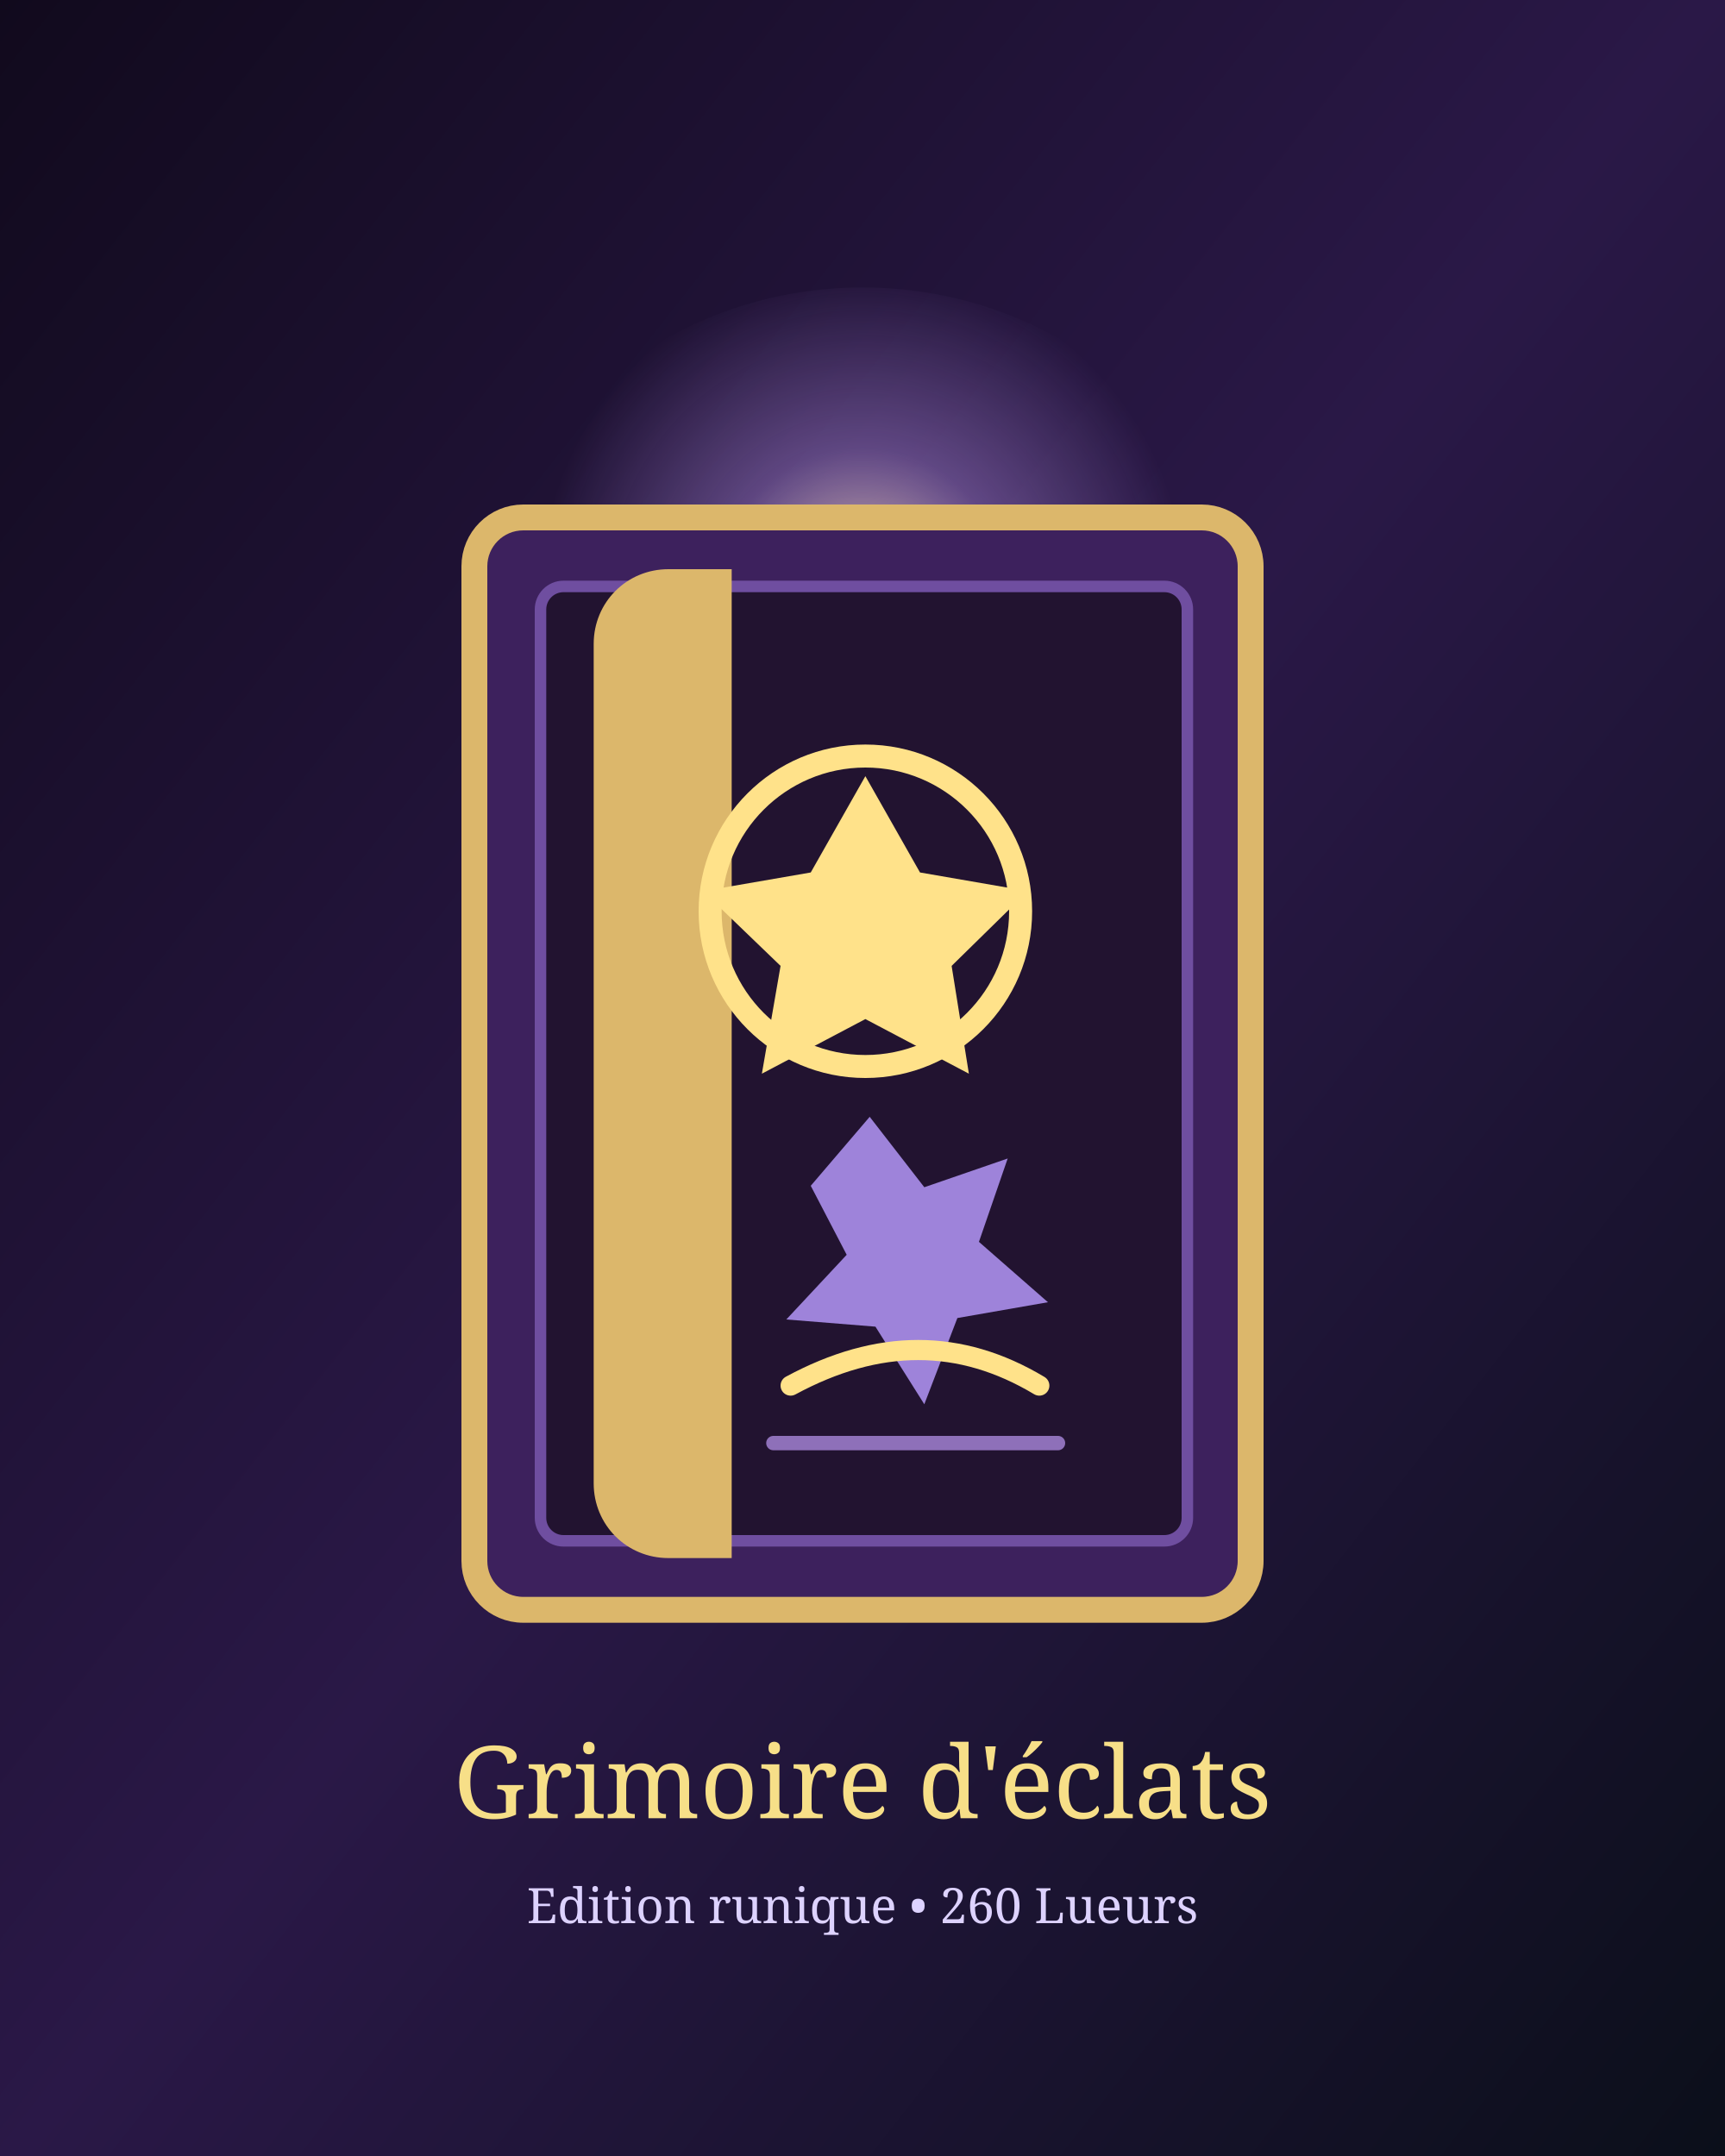
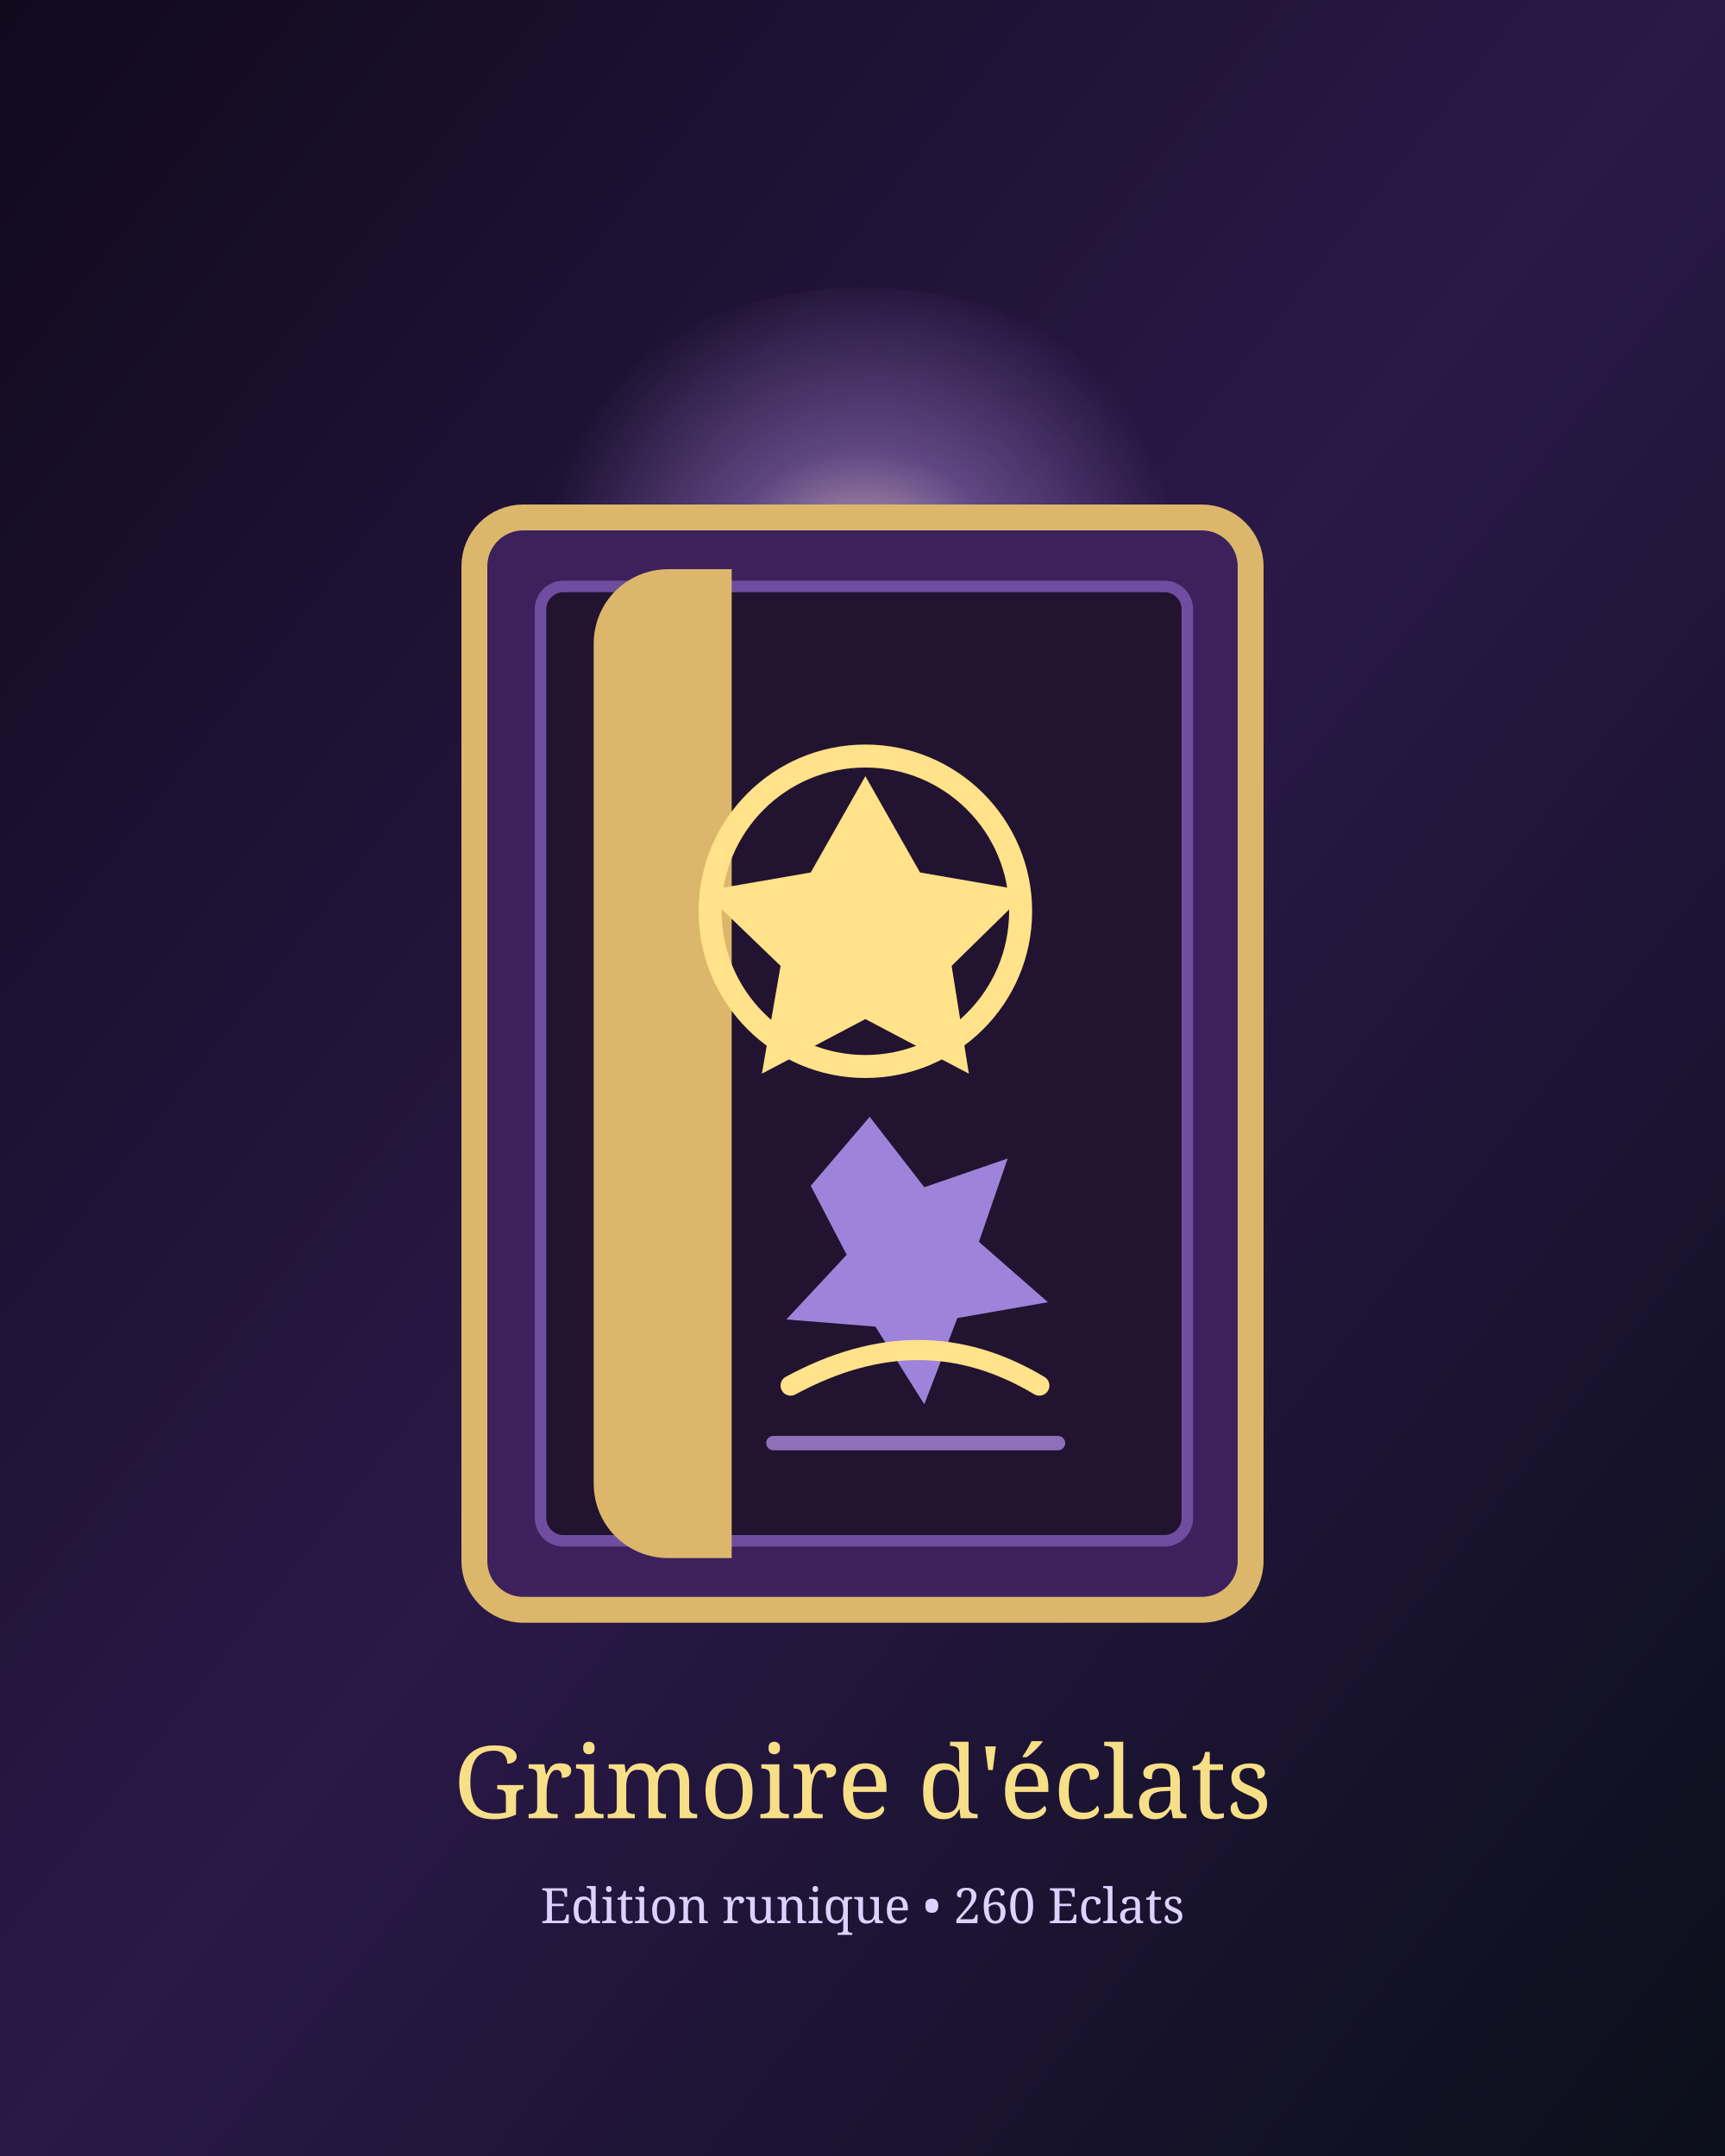
<svg xmlns="http://www.w3.org/2000/svg" viewBox="0 0 1200 1500" role="img" aria-labelledby="title desc">
  <defs>
    <linearGradient id="bg2" x1="0" y1="0" x2="1" y2="1">
      <stop offset="0%" stop-color="#110a1d" />
      <stop offset="50%" stop-color="#2a1847" />
      <stop offset="100%" stop-color="#0b0f1a" />
    </linearGradient>
    <radialGradient id="runes" cx="50%" cy="38%" r="40%">
      <stop offset="0%" stop-color="#ffe8a6" stop-opacity="0.9" />
      <stop offset="45%" stop-color="#c9a0ff" stop-opacity="0.36" />
      <stop offset="100%" stop-color="#c9a0ff" stop-opacity="0" />
    </radialGradient>
  </defs>
  <rect width="1200" height="1500" fill="url(#bg2)" />
  <circle cx="600" cy="480" r="280" fill="url(#runes)" />
  <g transform="translate(250 270)">
    <rect x="80" y="90" width="540" height="760" rx="34" fill="#3d215d" stroke="#dcb76b" stroke-width="18" />
    <rect x="126" y="138" width="450" height="664" rx="16" fill="#221330" stroke="#6f4ea0" stroke-width="8" />
    <path d="M215 126h44v688h-44c-29 0-52-23-52-52V178c0-29 23-52 52-52z" fill="#dcb76b" />
    <circle cx="352" cy="364" r="108" fill="none" stroke="#ffe28a" stroke-width="16" />
    <path d="M352 270l38 67 75 13-53 52 12 75-72-38-72 38 13-75-54-52 75-13z" fill="#ffe28a" />
    <path d="M314 555l41-48 38 49 58-20-20 58 48 42-63 11-23 60-34-54-62-5 42-45z" fill="#b99cff" opacity="0.82" />
    <path d="M300 694c61-33 118-33 173 0" fill="none" stroke="#ffe28a" stroke-width="14" stroke-linecap="round" />
    <path d="M288 734h198" stroke="#8e70b9" stroke-width="10" stroke-linecap="round" />
  </g>
  <text x="600" y="1265" text-anchor="middle" font-family="Georgia, serif" font-size="70" fill="#f7df88">Grimoire d'éclats</text>
-   <text x="600" y="1338" text-anchor="middle" font-family="Georgia, serif" font-size="34" fill="#ddd2ff">Edition runique • 260 Lueurs</text>
+   <text x="600" y="1338" text-anchor="middle" font-family="Georgia, serif" font-size="34" fill="#ddd2ff">Edition runique • 260 Eclats</text>
</svg>
